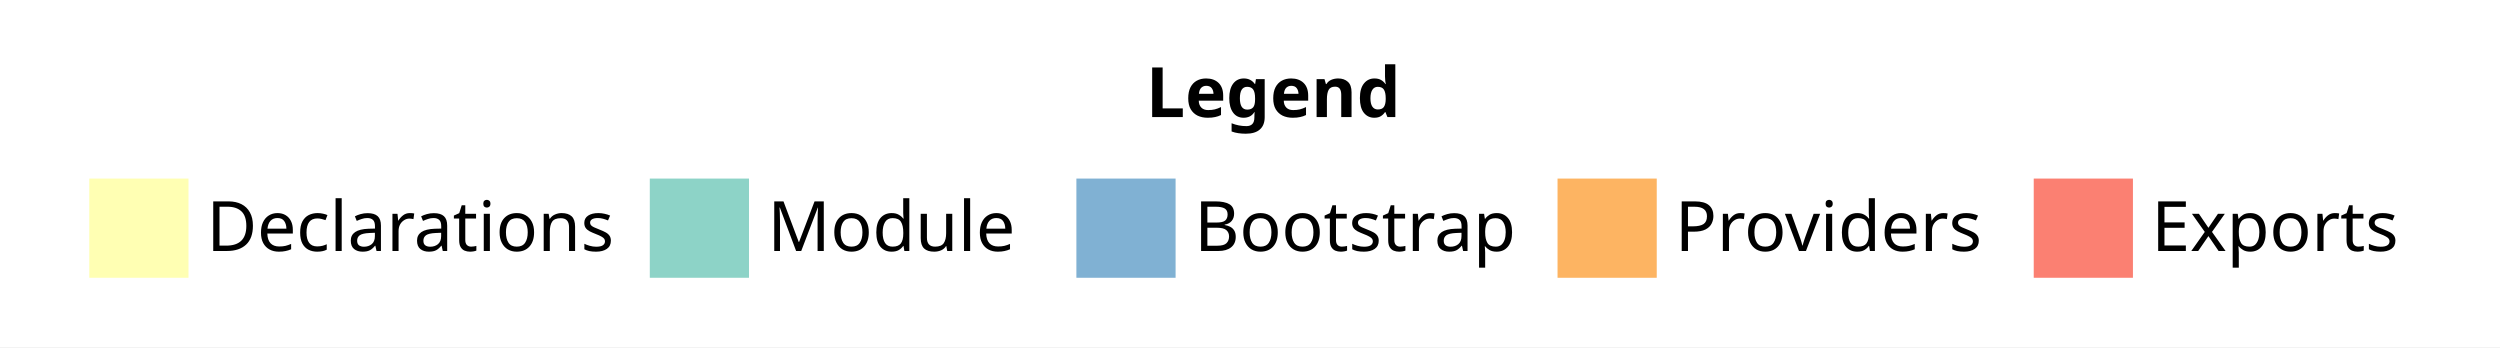
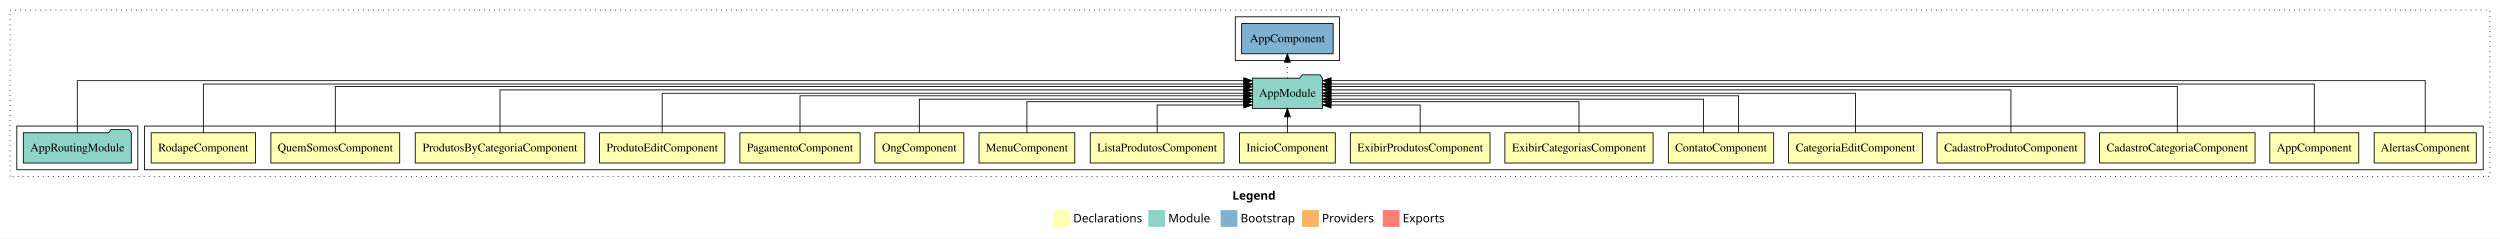
- <svg xmlns="http://www.w3.org/2000/svg" width="504pt" height="70pt" viewBox="0.00 0.00 504.00 70.00">
-   <g id="graph0" class="graph" transform="scale(1 1) rotate(0) translate(4 66)">
-     <polygon fill="white" stroke="transparent" points="-4,4 -4,-66 500,-66 500,4 -4,4" />
-     <text text-anchor="start" x="227.01" y="-42.4" font-family="sans-serif" font-weight="bold" font-size="14.00">Legend</text>
-     <polygon fill="#ffffb3" stroke="transparent" points="14,-10 14,-30 34,-30 34,-10 14,-10" />
-     <text text-anchor="start" x="37.63" y="-15.4" font-family="sans-serif" font-size="14.00">  Declarations</text>
-     <polygon fill="#8dd3c7" stroke="transparent" points="127,-10 127,-30 147,-30 147,-10 127,-10" />
-     <text text-anchor="start" x="150.73" y="-15.4" font-family="sans-serif" font-size="14.00">  Module</text>
-     <polygon fill="#80b1d3" stroke="transparent" points="213,-10 213,-30 233,-30 233,-10 213,-10" />
-     <text text-anchor="start" x="236.78" y="-15.4" font-family="sans-serif" font-size="14.00">  Bootstrap</text>
-     <polygon fill="#fdb462" stroke="transparent" points="310,-10 310,-30 330,-30 330,-10 310,-10" />
-     <text text-anchor="start" x="333.67" y="-15.4" font-family="sans-serif" font-size="14.00">  Providers</text>
-     <polygon fill="#fb8072" stroke="transparent" points="406,-10 406,-30 426,-30 426,-10 406,-10" />
-     <text text-anchor="start" x="429.73" y="-15.4" font-family="sans-serif" font-size="14.00">  Exports</text>
+ <svg xmlns="http://www.w3.org/2000/svg" width="2975pt" height="284pt" viewBox="0.00 0.00 2975.00 284.00">
+   <g id="graph0" class="graph" transform="scale(1 1) rotate(0) translate(4 280)">
+     <polygon fill="white" stroke="transparent" points="-4,4 -4,-280 2971,-280 2971,4 -4,4" />
+     <text text-anchor="start" x="1462.51" y="-42.4" font-family="sans-serif" font-weight="bold" font-size="14.00">Legend</text>
+     <polygon fill="#ffffb3" stroke="transparent" points="1249.5,-10 1249.5,-30 1269.5,-30 1269.5,-10 1249.5,-10" />
+     <text text-anchor="start" x="1273.13" y="-15.4" font-family="sans-serif" font-size="14.00">  Declarations</text>
+     <polygon fill="#8dd3c7" stroke="transparent" points="1362.5,-10 1362.5,-30 1382.5,-30 1382.5,-10 1362.5,-10" />
+     <text text-anchor="start" x="1386.23" y="-15.4" font-family="sans-serif" font-size="14.00">  Module</text>
+     <polygon fill="#80b1d3" stroke="transparent" points="1448.5,-10 1448.5,-30 1468.5,-30 1468.5,-10 1448.5,-10" />
+     <text text-anchor="start" x="1472.28" y="-15.4" font-family="sans-serif" font-size="14.00">  Bootstrap</text>
+     <polygon fill="#fdb462" stroke="transparent" points="1545.5,-10 1545.5,-30 1565.5,-30 1565.5,-10 1545.5,-10" />
+     <text text-anchor="start" x="1569.17" y="-15.4" font-family="sans-serif" font-size="14.00">  Providers</text>
+     <polygon fill="#fb8072" stroke="transparent" points="1641.5,-10 1641.5,-30 1661.5,-30 1661.5,-10 1641.5,-10" />
+     <text text-anchor="start" x="1665.23" y="-15.4" font-family="sans-serif" font-size="14.00">  Exports</text>
+     <g id="clust1" class="cluster">
+       <polygon fill="none" stroke="black" stroke-dasharray="1,5" points="8,-70 8,-268 2959,-268 2959,-70 8,-70" />
+     </g>
+     <g id="clust2" class="cluster">
+       <polygon fill="none" stroke="black" points="168,-78 168,-130 2951,-130 2951,-78 168,-78" />
+     </g>
+     <g id="clust20" class="cluster">
+       <polygon fill="none" stroke="black" points="16,-78 16,-130 160,-130 160,-78 16,-78" />
+     </g>
+     <g id="clust22" class="cluster">
+       <polygon fill="none" stroke="black" points="1466,-208 1466,-260 1590,-260 1590,-208 1466,-208" />
+     </g>
+     <g id="node1" class="node">
+       <polygon fill="#ffffb3" stroke="black" points="2942.75,-122 2821.25,-122 2821.25,-86 2942.75,-86 2942.75,-122" />
+       <text text-anchor="middle" x="2882" y="-99.8" font-family="Times,serif" font-size="14.00">AlertasComponent</text>
+     </g>
+     <g id="node18" class="node">
+       <polygon fill="#8dd3c7" stroke="black" points="1569.66,-187 1566.66,-191 1545.66,-191 1542.66,-187 1486.34,-187 1486.34,-151 1569.66,-151 1569.66,-187" />
+       <text text-anchor="middle" x="1528" y="-164.8" font-family="Times,serif" font-size="14.00">AppModule</text>
+     </g>
+     <g id="edge1" class="edge">
+       <path fill="none" stroke="black" d="M2882,-122.15C2882,-145.76 2882,-184 2882,-184 2882,-184 1580.01,-184 1580.01,-184" />
+       <polygon fill="black" stroke="black" points="1580.01,-180.5 1570.01,-184 1580.01,-187.5 1580.01,-180.5" />
+     </g>
+     <g id="node2" class="node">
+       <polygon fill="#ffffb3" stroke="black" points="2802.94,-122 2697.06,-122 2697.06,-86 2802.94,-86 2802.94,-122" />
+       <text text-anchor="middle" x="2750" y="-99.8" font-family="Times,serif" font-size="14.00">AppComponent</text>
+     </g>
+     <g id="edge2" class="edge">
+       <path fill="none" stroke="black" d="M2750,-122.01C2750,-144.49 2750,-180 2750,-180 2750,-180 1579.71,-180 1579.71,-180" />
+       <polygon fill="black" stroke="black" points="1579.71,-176.5 1569.71,-180 1579.71,-183.5 1579.71,-176.5" />
+     </g>
+     <g id="node3" class="node">
+       <polygon fill="#ffffb3" stroke="black" points="2679.52,-122 2494.48,-122 2494.48,-86 2679.52,-86 2679.52,-122" />
+       <text text-anchor="middle" x="2587" y="-99.8" font-family="Times,serif" font-size="14.00">CadastroCategoriaComponent</text>
+     </g>
+     <g id="edge3" class="edge">
+       <path fill="none" stroke="black" d="M2587,-122.04C2587,-143.66 2587,-177 2587,-177 2587,-177 1579.84,-177 1579.84,-177" />
+       <polygon fill="black" stroke="black" points="1579.84,-173.5 1569.84,-177 1579.84,-180.5 1579.84,-173.5" />
+     </g>
+     <g id="node4" class="node">
+       <polygon fill="#ffffb3" stroke="black" points="2476.93,-122 2301.07,-122 2301.07,-86 2476.93,-86 2476.93,-122" />
+       <text text-anchor="middle" x="2389" y="-99.8" font-family="Times,serif" font-size="14.00">CadastroProdutoComponent</text>
+     </g>
+     <g id="edge4" class="edge">
+       <path fill="none" stroke="black" d="M2389,-122.13C2389,-142.57 2389,-173 2389,-173 2389,-173 1579.82,-173 1579.82,-173" />
+       <polygon fill="black" stroke="black" points="1579.82,-169.5 1569.82,-173 1579.82,-176.5 1579.82,-169.5" />
+     </g>
+     <g id="node5" class="node">
+       <polygon fill="#ffffb3" stroke="black" points="2283.59,-122 2124.41,-122 2124.41,-86 2283.59,-86 2283.59,-122" />
+       <text text-anchor="middle" x="2204" y="-99.8" font-family="Times,serif" font-size="14.00">CategoriaEditComponent</text>
+     </g>
+     <g id="edge5" class="edge">
+       <path fill="none" stroke="black" d="M2204,-122.11C2204,-141.34 2204,-169 2204,-169 2204,-169 1579.78,-169 1579.78,-169" />
+       <polygon fill="black" stroke="black" points="1579.78,-165.5 1569.78,-169 1579.78,-172.5 1579.78,-165.5" />
+     </g>
+     <g id="node6" class="node">
+       <polygon fill="#ffffb3" stroke="black" points="2106.67,-122 1981.33,-122 1981.33,-86 2106.67,-86 2106.67,-122" />
+       <text text-anchor="middle" x="2044" y="-99.8" font-family="Times,serif" font-size="14.00">ContatoComponent</text>
+     </g>
+     <g id="edge6" class="edge">
+       <path fill="none" stroke="black" d="M2064.94,-122.27C2064.94,-140.56 2064.94,-166 2064.94,-166 2064.94,-166 1579.69,-166 1579.69,-166" />
+       <polygon fill="black" stroke="black" points="1579.69,-162.5 1569.69,-166 1579.69,-169.5 1579.69,-162.5" />
+     </g>
+     <g id="edge7" class="edge">
+       <path fill="none" stroke="black" d="M2023.06,-122.03C2023.06,-139.06 2023.06,-162 2023.06,-162 2023.06,-162 1579.78,-162 1579.78,-162" />
+       <polygon fill="black" stroke="black" points="1579.78,-158.5 1569.78,-162 1579.78,-165.5 1579.78,-158.5" />
+     </g>
+     <g id="node7" class="node">
+       <polygon fill="#ffffb3" stroke="black" points="1963.19,-122 1786.81,-122 1786.81,-86 1963.19,-86 1963.19,-122" />
+       <text text-anchor="middle" x="1875" y="-99.8" font-family="Times,serif" font-size="14.00">ExibirCategoriasComponent</text>
+     </g>
+     <g id="edge8" class="edge">
+       <path fill="none" stroke="black" d="M1875,-122.01C1875,-138.05 1875,-159 1875,-159 1875,-159 1579.86,-159 1579.86,-159" />
+       <polygon fill="black" stroke="black" points="1579.86,-155.5 1569.86,-159 1579.86,-162.5 1579.86,-155.5" />
+     </g>
+     <g id="node8" class="node">
+       <polygon fill="#ffffb3" stroke="black" points="1769.11,-122 1602.89,-122 1602.89,-86 1769.11,-86 1769.11,-122" />
+       <text text-anchor="middle" x="1686" y="-99.8" font-family="Times,serif" font-size="14.00">ExibirProdutosComponent</text>
+     </g>
+     <g id="edge9" class="edge">
+       <path fill="none" stroke="black" d="M1686,-122.12C1686,-136.78 1686,-155 1686,-155 1686,-155 1579.93,-155 1579.93,-155" />
+       <polygon fill="black" stroke="black" points="1579.93,-151.5 1569.93,-155 1579.93,-158.5 1579.93,-151.5" />
+     </g>
+     <g id="node9" class="node">
+       <polygon fill="#ffffb3" stroke="black" points="1584.99,-122 1471.01,-122 1471.01,-86 1584.99,-86 1584.99,-122" />
+       <text text-anchor="middle" x="1528" y="-99.8" font-family="Times,serif" font-size="14.00">InicioComponent</text>
+     </g>
+     <g id="edge10" class="edge">
+       <path fill="none" stroke="black" d="M1528,-122.11C1528,-122.11 1528,-140.99 1528,-140.99" />
+       <polygon fill="black" stroke="black" points="1524.5,-140.99 1528,-150.99 1531.5,-140.99 1524.5,-140.99" />
+     </g>
+     <g id="node10" class="node">
+       <polygon fill="#ffffb3" stroke="black" points="1452.6,-122 1293.4,-122 1293.4,-86 1452.6,-86 1452.6,-122" />
+       <text text-anchor="middle" x="1373" y="-99.8" font-family="Times,serif" font-size="14.00">ListaProdutosComponent</text>
+     </g>
+     <g id="edge11" class="edge">
+       <path fill="none" stroke="black" d="M1373,-122.12C1373,-136.78 1373,-155 1373,-155 1373,-155 1476.05,-155 1476.05,-155" />
+       <polygon fill="black" stroke="black" points="1476.05,-158.5 1486.05,-155 1476.05,-151.5 1476.05,-158.5" />
+     </g>
+     <g id="node11" class="node">
+       <polygon fill="#ffffb3" stroke="black" points="1274.99,-122 1161.01,-122 1161.01,-86 1274.99,-86 1274.99,-122" />
+       <text text-anchor="middle" x="1218" y="-99.8" font-family="Times,serif" font-size="14.00">MenuComponent</text>
+     </g>
+     <g id="edge12" class="edge">
+       <path fill="none" stroke="black" d="M1218,-122.01C1218,-138.05 1218,-159 1218,-159 1218,-159 1476.19,-159 1476.19,-159" />
+       <polygon fill="black" stroke="black" points="1476.19,-162.5 1486.19,-159 1476.19,-155.5 1476.19,-162.5" />
+     </g>
+     <g id="node12" class="node">
+       <polygon fill="#ffffb3" stroke="black" points="1142.94,-122 1037.06,-122 1037.06,-86 1142.94,-86 1142.94,-122" />
+       <text text-anchor="middle" x="1090" y="-99.8" font-family="Times,serif" font-size="14.00">OngComponent</text>
+     </g>
+     <g id="edge13" class="edge">
+       <path fill="none" stroke="black" d="M1090,-122.03C1090,-139.06 1090,-162 1090,-162 1090,-162 1476,-162 1476,-162" />
+       <polygon fill="black" stroke="black" points="1476,-165.5 1486,-162 1476,-158.5 1476,-165.5" />
+     </g>
+     <g id="node13" class="node">
+       <polygon fill="#ffffb3" stroke="black" points="1019.54,-122 876.46,-122 876.46,-86 1019.54,-86 1019.54,-122" />
+       <text text-anchor="middle" x="948" y="-99.8" font-family="Times,serif" font-size="14.00">PagamentoComponent</text>
+     </g>
+     <g id="edge14" class="edge">
+       <path fill="none" stroke="black" d="M948,-122.27C948,-140.56 948,-166 948,-166 948,-166 1476.29,-166 1476.29,-166" />
+       <polygon fill="black" stroke="black" points="1476.29,-169.5 1486.29,-166 1476.29,-162.5 1476.29,-169.5" />
+     </g>
+     <g id="node14" class="node">
+       <polygon fill="#ffffb3" stroke="black" points="858.5,-122 709.5,-122 709.5,-86 858.5,-86 858.5,-122" />
+       <text text-anchor="middle" x="784" y="-99.8" font-family="Times,serif" font-size="14.00">ProdutoEditComponent</text>
+     </g>
+     <g id="edge15" class="edge">
+       <path fill="none" stroke="black" d="M784,-122.11C784,-141.34 784,-169 784,-169 784,-169 1476.14,-169 1476.14,-169" />
+       <polygon fill="black" stroke="black" points="1476.14,-172.5 1486.14,-169 1476.14,-165.5 1476.14,-172.5" />
+     </g>
+     <g id="node15" class="node">
+       <polygon fill="#ffffb3" stroke="black" points="691.87,-122 490.13,-122 490.13,-86 691.87,-86 691.87,-122" />
+       <text text-anchor="middle" x="591" y="-99.8" font-family="Times,serif" font-size="14.00">ProdutosByCategoriaComponent</text>
+     </g>
+     <g id="edge16" class="edge">
+       <path fill="none" stroke="black" d="M591,-122.13C591,-142.57 591,-173 591,-173 591,-173 1476.22,-173 1476.22,-173" />
+       <polygon fill="black" stroke="black" points="1476.22,-176.5 1486.22,-173 1476.22,-169.5 1476.22,-176.5" />
+     </g>
+     <g id="node16" class="node">
+       <polygon fill="#ffffb3" stroke="black" points="471.66,-122 318.34,-122 318.34,-86 471.66,-86 471.66,-122" />
+       <text text-anchor="middle" x="395" y="-99.8" font-family="Times,serif" font-size="14.00">QuemSomosComponent</text>
+     </g>
+     <g id="edge17" class="edge">
+       <path fill="none" stroke="black" d="M395,-122.04C395,-143.66 395,-177 395,-177 395,-177 1476.33,-177 1476.33,-177" />
+       <polygon fill="black" stroke="black" points="1476.33,-180.5 1486.33,-177 1476.33,-173.5 1476.33,-180.5" />
+     </g>
+     <g id="node17" class="node">
+       <polygon fill="#ffffb3" stroke="black" points="300.1,-122 175.9,-122 175.9,-86 300.1,-86 300.1,-122" />
+       <text text-anchor="middle" x="238" y="-99.8" font-family="Times,serif" font-size="14.00">RodapeComponent</text>
+     </g>
+     <g id="edge18" class="edge">
+       <path fill="none" stroke="black" d="M238,-122.01C238,-144.49 238,-180 238,-180 238,-180 1476.18,-180 1476.18,-180" />
+       <polygon fill="black" stroke="black" points="1476.18,-183.5 1486.18,-180 1476.18,-176.5 1476.18,-183.5" />
+     </g>
+     <g id="node20" class="node">
+       <polygon fill="#80b1d3" stroke="black" points="1582.44,-252 1473.56,-252 1473.56,-216 1582.44,-216 1582.44,-252" />
+       <text text-anchor="middle" x="1528" y="-229.8" font-family="Times,serif" font-size="14.00">AppComponent </text>
+     </g>
+     <g id="edge20" class="edge">
+       <path fill="none" stroke="black" stroke-dasharray="1,5" d="M1528,-187.11C1528,-187.11 1528,-205.99 1528,-205.99" />
+       <polygon fill="black" stroke="black" points="1524.5,-205.99 1528,-215.99 1531.5,-205.99 1524.5,-205.99" />
+     </g>
+     <g id="node19" class="node">
+       <polygon fill="#8dd3c7" stroke="black" points="152.27,-122 149.27,-126 128.27,-126 125.27,-122 23.73,-122 23.73,-86 152.27,-86 152.27,-122" />
+       <text text-anchor="middle" x="88" y="-99.8" font-family="Times,serif" font-size="14.00">AppRoutingModule</text>
+     </g>
+     <g id="edge19" class="edge">
+       <path fill="none" stroke="black" d="M88,-122.15C88,-145.76 88,-184 88,-184 88,-184 1476.07,-184 1476.07,-184" />
+       <polygon fill="black" stroke="black" points="1476.07,-187.5 1486.07,-184 1476.07,-180.5 1476.07,-187.5" />
+     </g>
  </g>
</svg>
